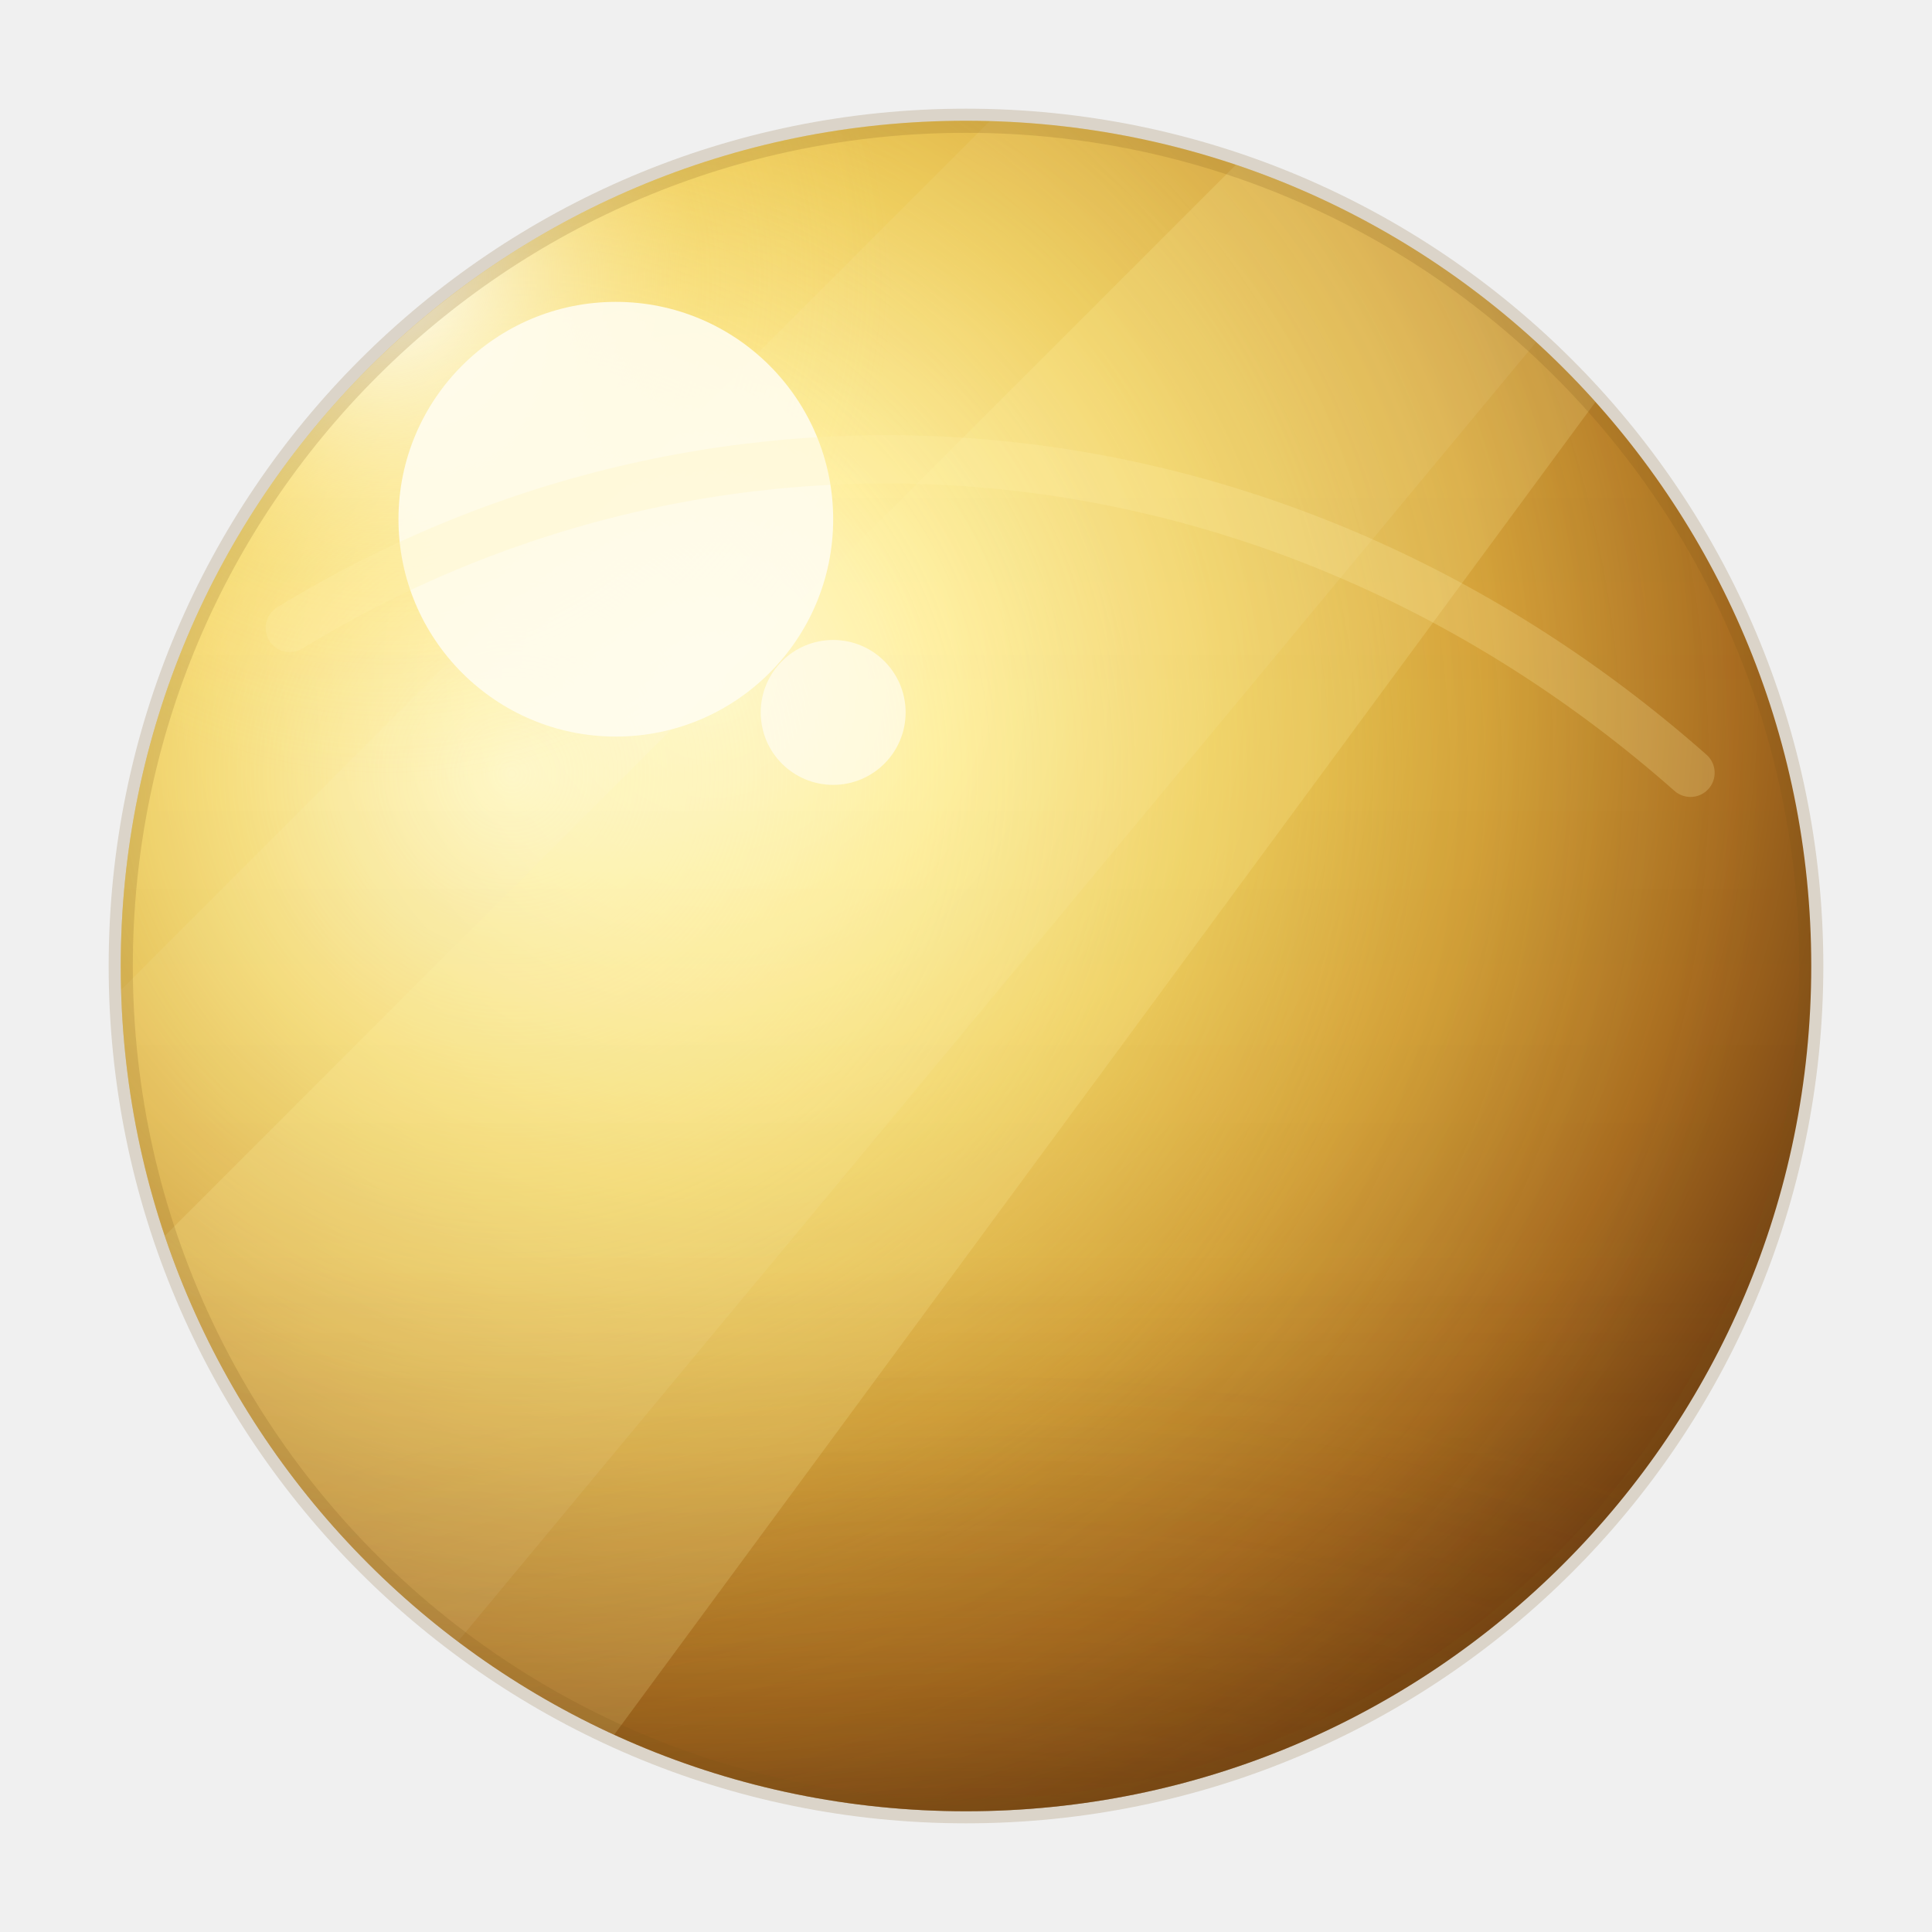
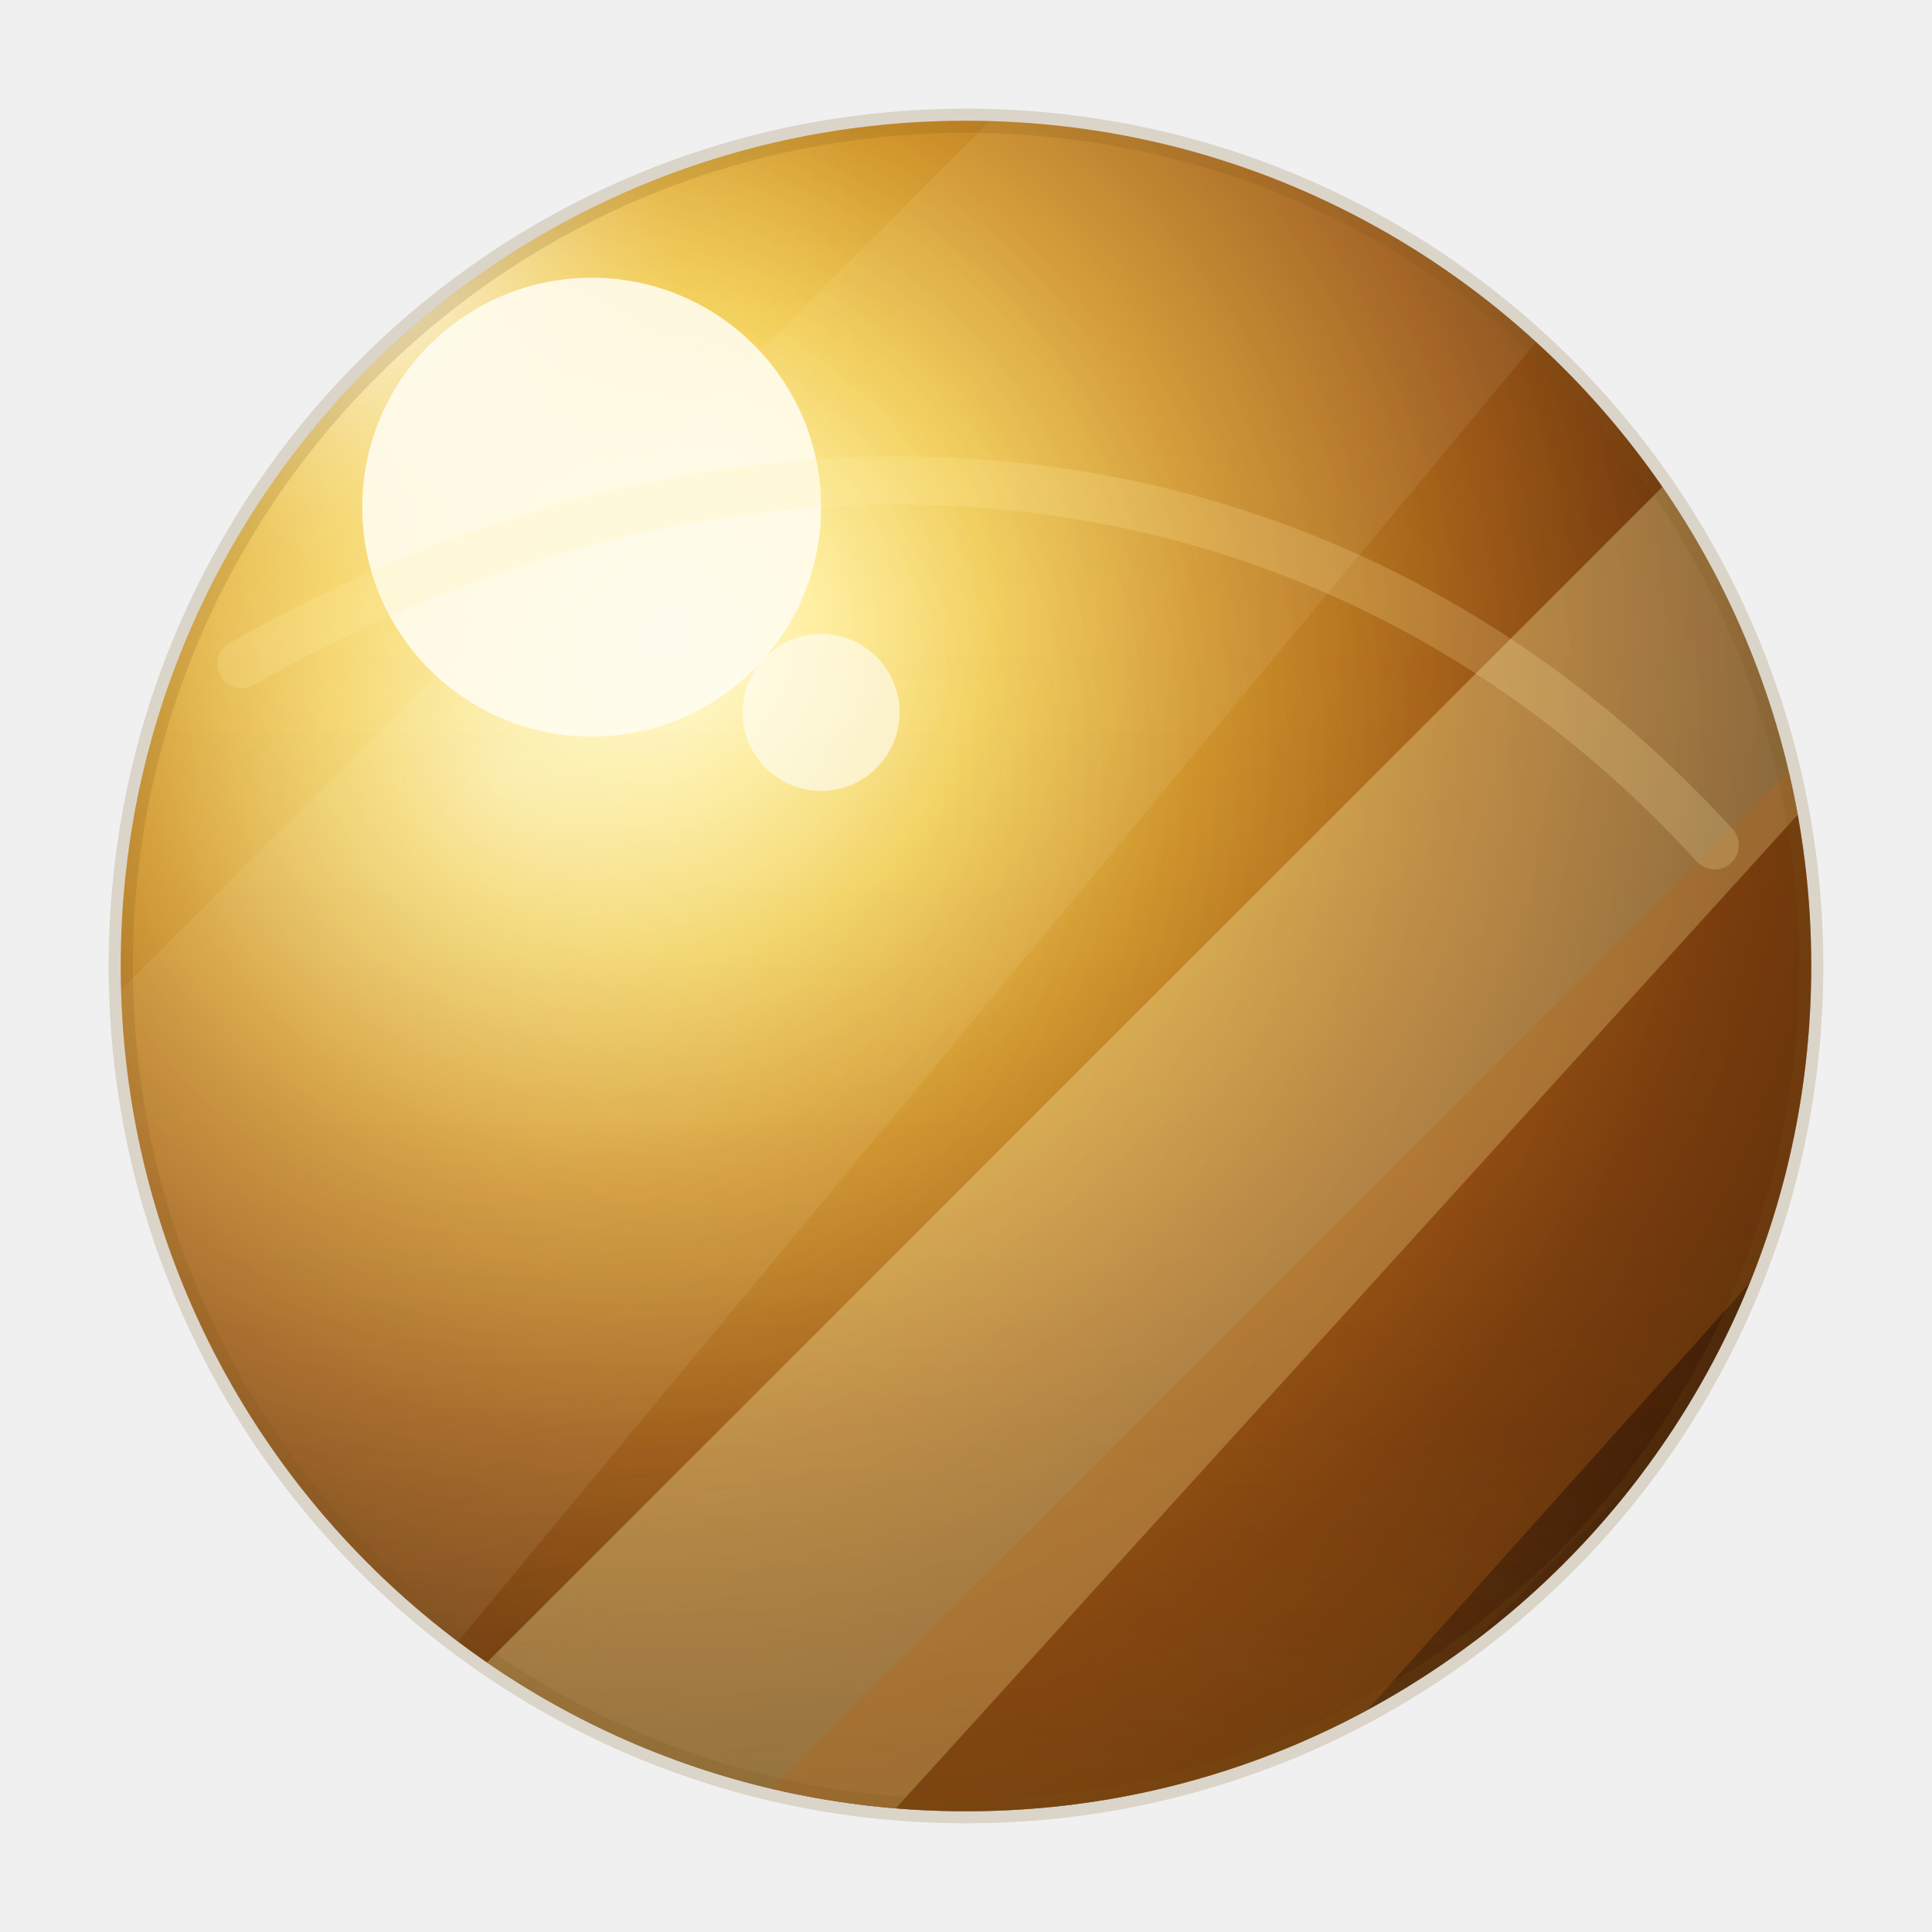
<svg xmlns="http://www.w3.org/2000/svg" viewBox="0 0 160 160">
  <defs>
-     <radialGradient id="base" cx="35%" cy="33%" r="88%">
+     <radialGradient id="base" cx="32%" cy="30%" r="88%">
      <stop offset="0" stop-color="#fffef4" />
-       <stop offset="0.16" stop-color="#fff1a1" />
-       <stop offset="0.34" stop-color="#efd05d" />
-       <stop offset="0.52" stop-color="#d4a33a" />
-       <stop offset="0.69" stop-color="#a86c20" />
-       <stop offset="0.84" stop-color="#6d3c10" />
-       <stop offset="1" stop-color="#2a1608" />
+       <stop offset="0.1" stop-color="#fff0a0" />
+       <stop offset="0.22" stop-color="#f0ca4e" />
+       <stop offset="0.37" stop-color="#cc8d25" />
+       <stop offset="0.55" stop-color="#9a5515" />
+       <stop offset="0.74" stop-color="#5d2b0a" />
+       <stop offset="1" stop-color="#211004" />
    </radialGradient>
    <radialGradient id="leftGlow" cx="24%" cy="39%" r="72%">
-       <stop offset="0" stop-color="#fff9d5" stop-opacity=".72" />
-       <stop offset=".34" stop-color="#ffe98e" stop-opacity=".34" />
+       <stop offset="0" stop-color="#fff9d5" stop-opacity="0.52" />
+       <stop offset=".34" stop-color="#ffe98e" stop-opacity="0.18" />
      <stop offset=".72" stop-color="#dba33b" stop-opacity=".08" />
      <stop offset="1" stop-color="#dba33b" stop-opacity="0" />
    </radialGradient>
    <radialGradient id="flare" cx="31%" cy="30%" r="42%">
      <stop offset="0" stop-color="#ffffff" stop-opacity=".95" />
      <stop offset=".24" stop-color="#fffce7" stop-opacity=".56" />
      <stop offset=".62" stop-color="#ffe88d" stop-opacity=".16" />
      <stop offset="1" stop-color="#ffe88d" stop-opacity="0" />
    </radialGradient>
    <linearGradient id="bottomShade" x1="80" y1="38" x2="80" y2="170" gradientUnits="userSpaceOnUse">
      <stop offset="0" stop-color="#4b260a" stop-opacity="0" />
      <stop offset=".5" stop-color="#70400f" stop-opacity=".04" />
      <stop offset=".74" stop-color="#74410f" stop-opacity=".24" />
      <stop offset="1" stop-color="#281307" stop-opacity=".72" />
    </linearGradient>
    <radialGradient id="bottomBrown" cx="50%" cy="104%" r="76%">
-       <stop offset="0" stop-color="#281307" stop-opacity=".82" />
-       <stop offset=".34" stop-color="#70400f" stop-opacity=".44" />
-       <stop offset=".66" stop-color="#a66b1e" stop-opacity=".12" />
+       <stop offset="0" stop-color="#281307" stop-opacity="0.9" />
+       <stop offset=".34" stop-color="#70400f" stop-opacity="0.58" />
+       <stop offset=".66" stop-color="#a66b1e" stop-opacity="0.18" />
      <stop offset="1" stop-color="#a66b1e" stop-opacity="0" />
    </radialGradient>
    <clipPath id="clip">
      <circle cx="80" cy="80" r="70" />
    </clipPath>
  </defs>
  <circle cx="80" cy="80" r="70" fill="url(#base)" />
  <g clip-path="url(#clip)">
    <circle cx="80" cy="80" r="72" fill="url(#leftGlow)" />
    <ellipse cx="80" cy="139" rx="82" ry="58" fill="url(#bottomBrown)" />
-     <circle cx="80" cy="80" r="72" fill="url(#bottomShade)" opacity=".62" />
-     <path d="M92 172 172 92v80z" fill="#4a260c" opacity=".14" />
-     <path d="M-10 126 126 -10h38L30 172H-10z" fill="#fff2a8" opacity=".18" />
-     <path d="M-16 108 108 -16h56L8 172H-16z" fill="#fffbe2" opacity=".07" />
-     <circle cx="51" cy="43" r="50" fill="url(#flare)" />
-     <circle cx="51" cy="43" r="18" fill="#fffdf0" opacity=".88" />
-     <circle cx="69" cy="59" r="6" fill="#ffffff" opacity=".58" />
-     <path d="M24 52c36-22 82-18 116 12" fill="none" stroke="#fff0ad" stroke-opacity=".22" stroke-width="4" stroke-linecap="round" />
+     <circle cx="80" cy="80" r="72" fill="url(#bottomShade)" opacity="0.68" />
+     <path d="M86 172 172 86v86z" fill="#371405" opacity="0.34" />
+     <path d="M6 172 172 6v36L54 172z" fill="#fff4ab" opacity="0.32" />
+     <path d="M40 172 172 40v36L86 172z" fill="#b86514" opacity="0.3" />
+     <path d="M-16 108 108 -16h56L8 172H-16z" fill="#fffbe2" opacity="0.08" />
+     <circle cx="49" cy="42" r="50" fill="url(#flare)" />
+     <circle cx="49" cy="42" r="19" fill="#fffdf0" opacity=".88" />
+     <circle cx="68" cy="59" r="6.5" fill="#ffffff" opacity=".58" />
+     <path d="M20 55c42-24 90-20 122 15" fill="none" stroke="#fff0ad" stroke-opacity="0.2" stroke-width="4" stroke-linecap="round" />
  </g>
  <circle cx="80" cy="80" r="70" fill="none" stroke="#7b5318" stroke-opacity=".18" stroke-width="2" />
</svg>
